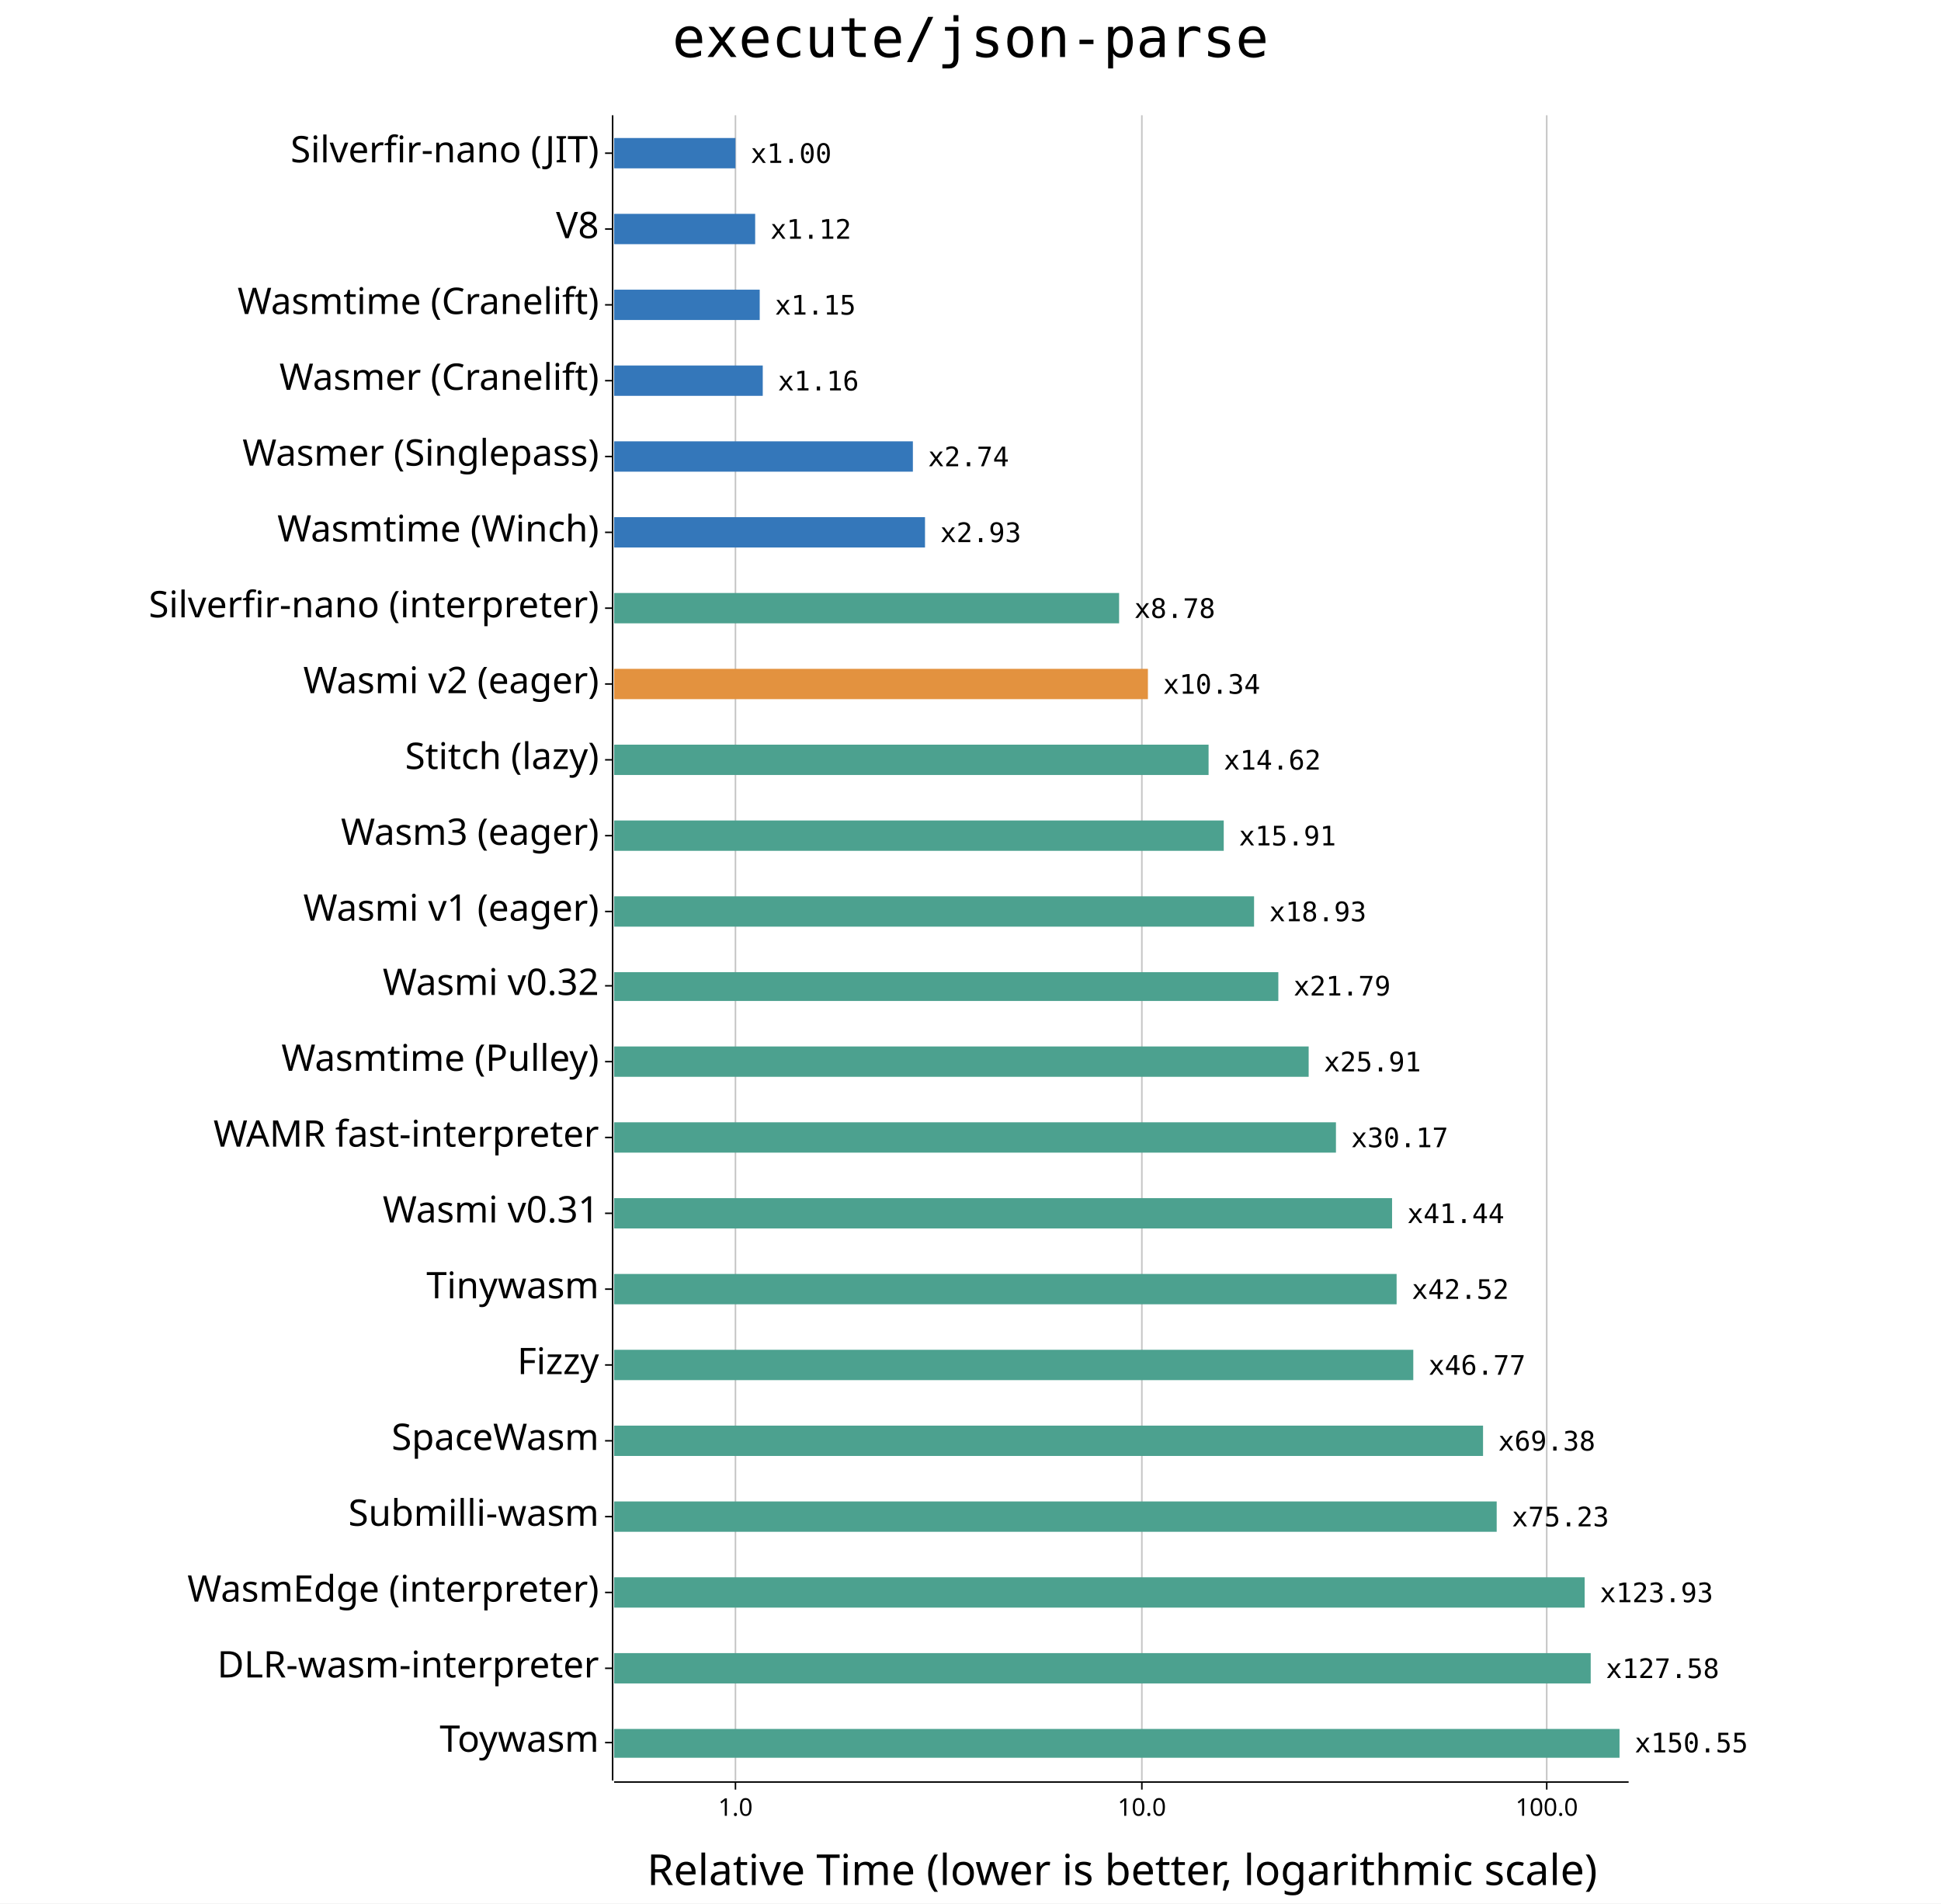
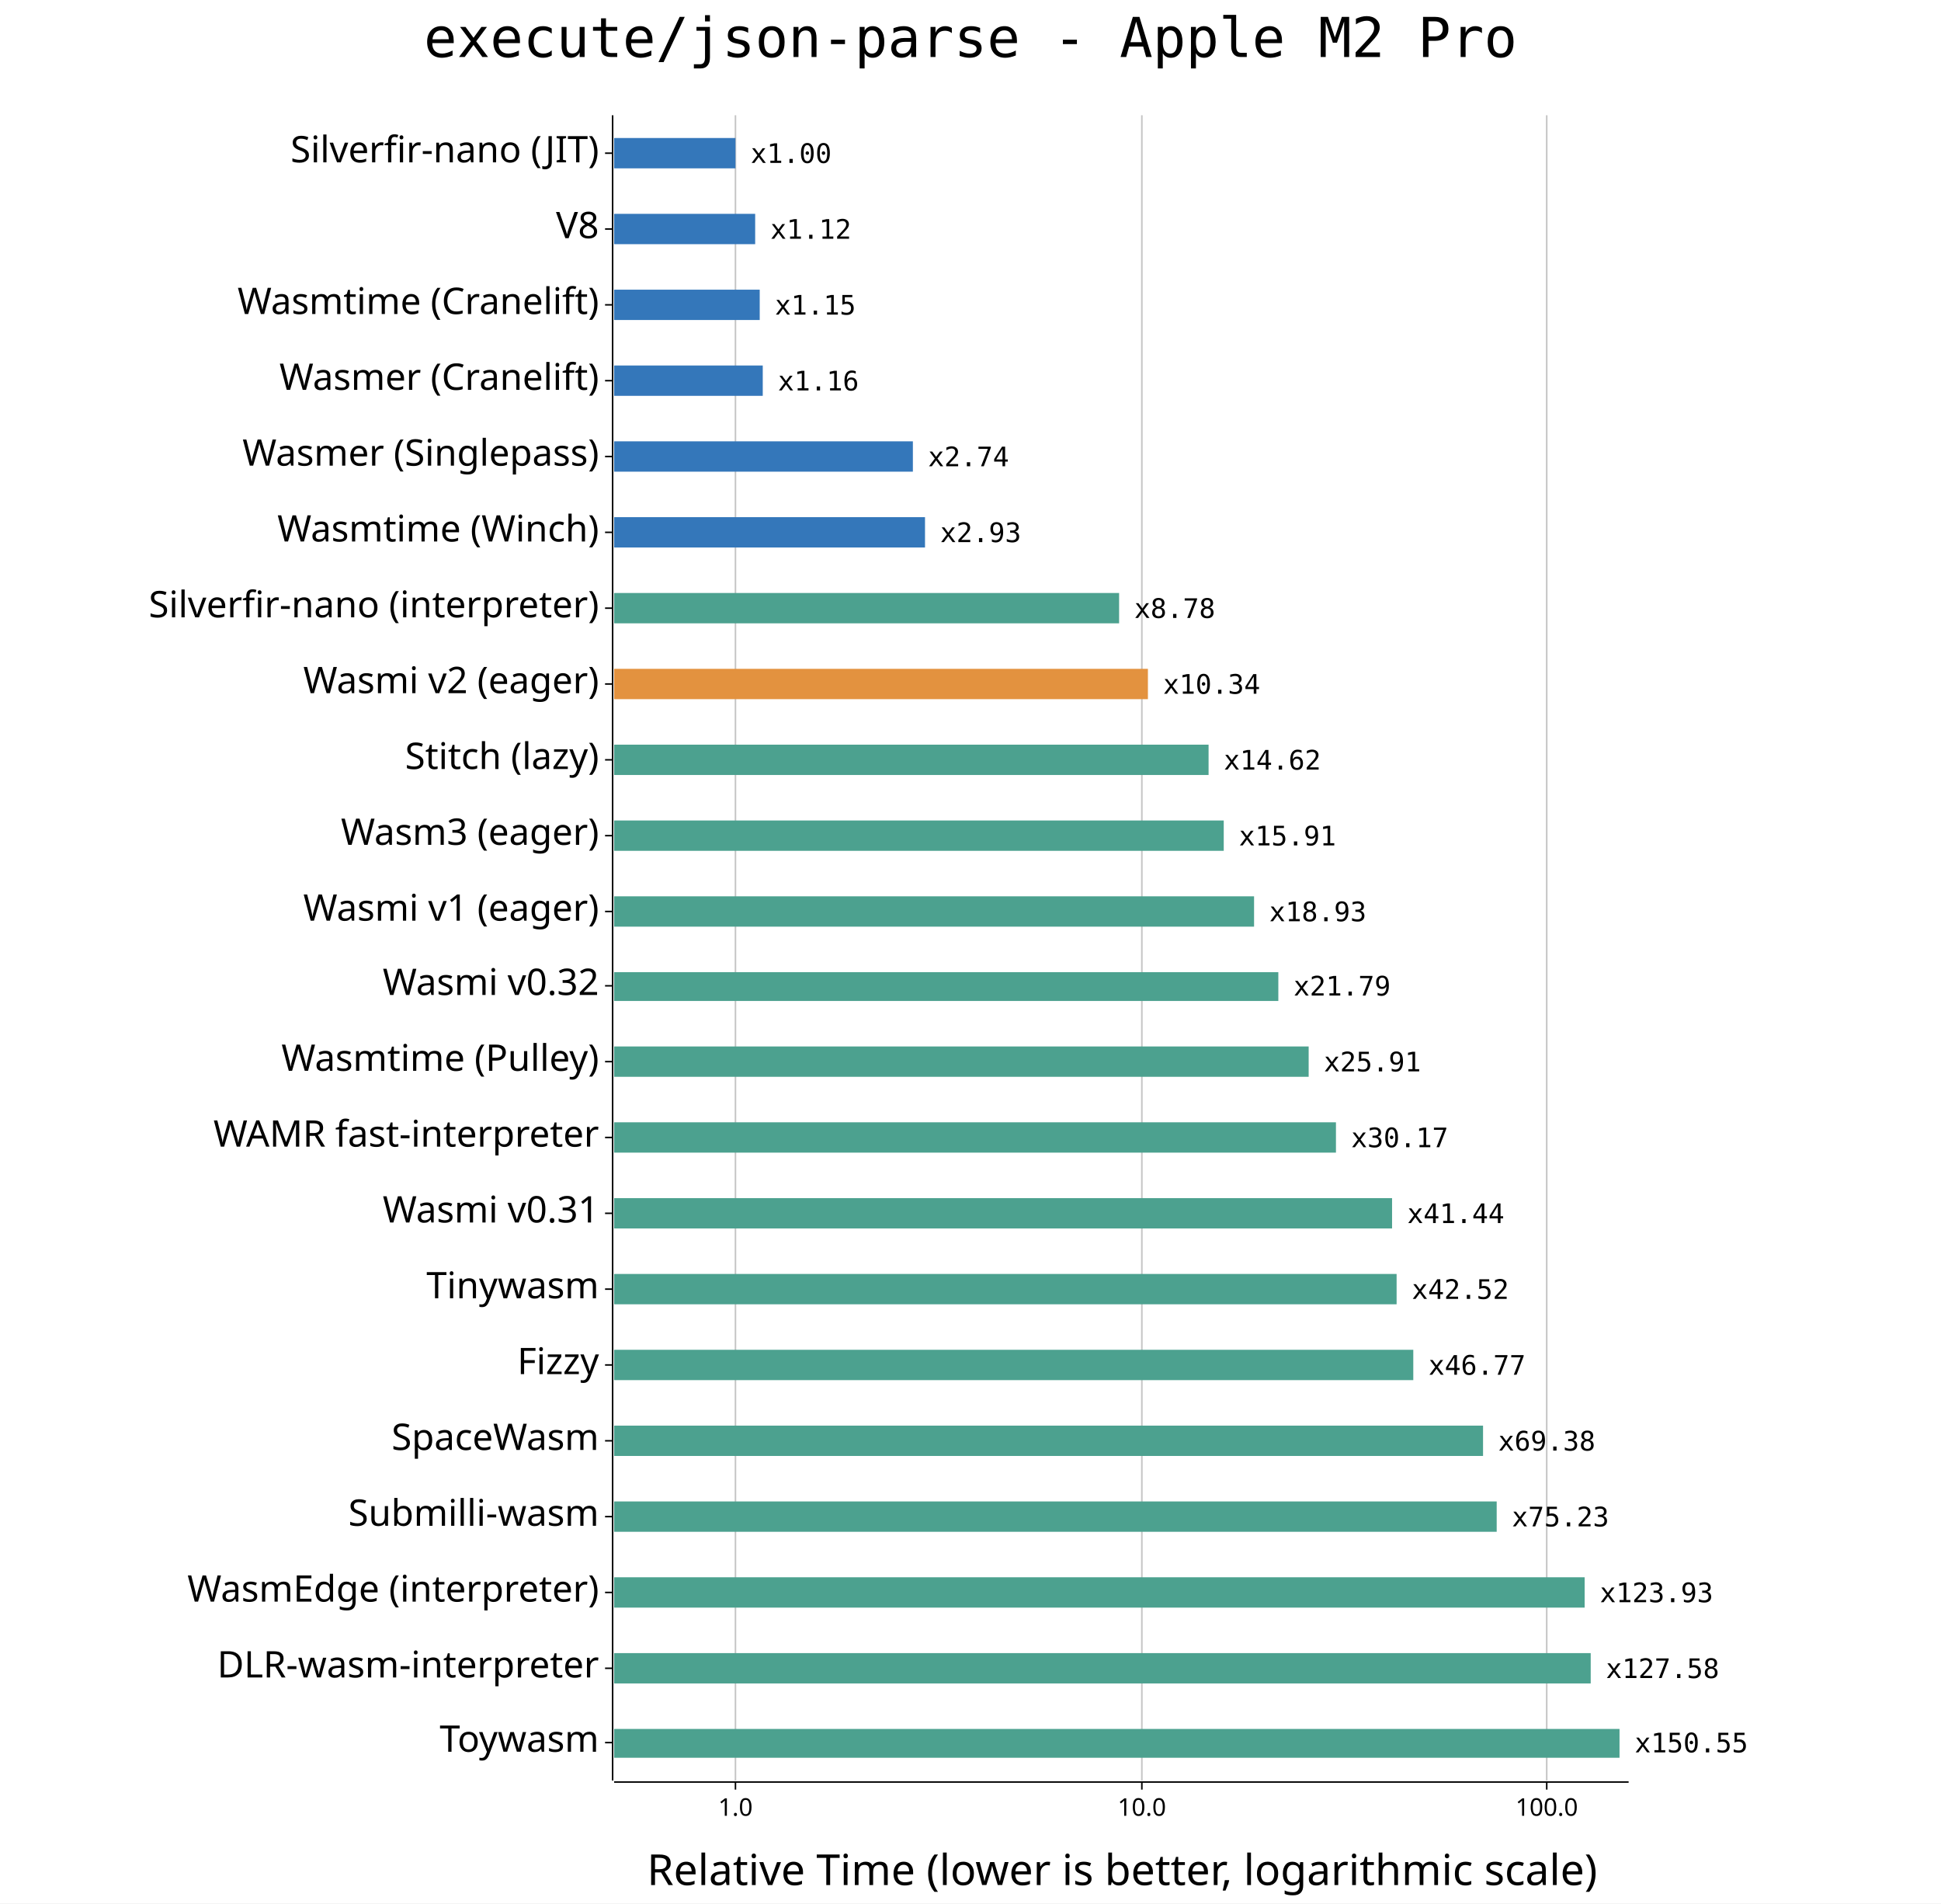
<svg xmlns="http://www.w3.org/2000/svg" width="1280" height="1255" viewBox="0 0 1280 1255">
  <rect x="0" y="0" width="1280" height="1255" opacity="1" fill="#FFFFFF" stroke="none" />
  <text x="640" y="10" dy="0.76em" text-anchor="middle" font-family="monospace" font-size="36.29" opacity="1" fill="#000000">
- execute/json-parse
+ execute/json-parse - Apple M2 Pro
</text>
  <line opacity="0.1" stroke="#000000" stroke-width="1" x1="485" y1="1174" x2="485" y2="76" />
  <line opacity="0.1" stroke="#000000" stroke-width="1" x1="753" y1="1174" x2="753" y2="76" />
  <line opacity="0.1" stroke="#000000" stroke-width="1" x1="1020" y1="1174" x2="1020" y2="76" />
  <text x="5" y="625" dy="0.76em" text-anchor="middle" font-family="sans-serif" font-size="28.226" opacity="1" fill="#000000" transform="rotate(270, 5, 625)">

</text>
  <text x="740" y="1250" dy="-0.5ex" text-anchor="middle" font-family="sans-serif" font-size="28.226" opacity="1" fill="#000000">
Relative Time (lower is better, logarithmic scale)
</text>
  <line opacity="0.15" stroke="#000000" stroke-width="1" x1="485" y1="1174" x2="485" y2="76" />
  <line opacity="0.15" stroke="#000000" stroke-width="1" x1="753" y1="1174" x2="753" y2="76" />
  <line opacity="0.15" stroke="#000000" stroke-width="1" x1="1020" y1="1174" x2="1020" y2="76" />
  <polyline fill="none" opacity="1" stroke="#000000" stroke-width="1" points="404,76 404,1174 " />
  <text x="395" y="1149" dy="0.5ex" text-anchor="end" font-family="sans-serif" font-size="24.194" opacity="1" fill="#000000">
Toywasm
</text>
  <polyline fill="none" opacity="1" stroke="#000000" stroke-width="1" points="399,1149 404,1149 " />
  <text x="395" y="1100" dy="0.5ex" text-anchor="end" font-family="sans-serif" font-size="24.194" opacity="1" fill="#000000">
DLR-wasm-interpreter
</text>
  <polyline fill="none" opacity="1" stroke="#000000" stroke-width="1" points="399,1100 404,1100 " />
  <text x="395" y="1050" dy="0.5ex" text-anchor="end" font-family="sans-serif" font-size="24.194" opacity="1" fill="#000000">
WasmEdge (interpreter)
</text>
  <polyline fill="none" opacity="1" stroke="#000000" stroke-width="1" points="399,1050 404,1050 " />
  <text x="395" y="1000" dy="0.5ex" text-anchor="end" font-family="sans-serif" font-size="24.194" opacity="1" fill="#000000">
Submilli-wasm
</text>
  <polyline fill="none" opacity="1" stroke="#000000" stroke-width="1" points="399,1000 404,1000 " />
  <text x="395" y="950" dy="0.5ex" text-anchor="end" font-family="sans-serif" font-size="24.194" opacity="1" fill="#000000">
SpaceWasm
</text>
  <polyline fill="none" opacity="1" stroke="#000000" stroke-width="1" points="399,950 404,950 " />
  <text x="395" y="900" dy="0.5ex" text-anchor="end" font-family="sans-serif" font-size="24.194" opacity="1" fill="#000000">
Fizzy
</text>
  <polyline fill="none" opacity="1" stroke="#000000" stroke-width="1" points="399,900 404,900 " />
  <text x="395" y="850" dy="0.5ex" text-anchor="end" font-family="sans-serif" font-size="24.194" opacity="1" fill="#000000">
Tinywasm
</text>
  <polyline fill="none" opacity="1" stroke="#000000" stroke-width="1" points="399,850 404,850 " />
  <text x="395" y="800" dy="0.5ex" text-anchor="end" font-family="sans-serif" font-size="24.194" opacity="1" fill="#000000">
Wasmi v0.31
</text>
  <polyline fill="none" opacity="1" stroke="#000000" stroke-width="1" points="399,800 404,800 " />
  <text x="395" y="750" dy="0.5ex" text-anchor="end" font-family="sans-serif" font-size="24.194" opacity="1" fill="#000000">
WAMR fast-interpreter
</text>
  <polyline fill="none" opacity="1" stroke="#000000" stroke-width="1" points="399,750 404,750 " />
  <text x="395" y="700" dy="0.5ex" text-anchor="end" font-family="sans-serif" font-size="24.194" opacity="1" fill="#000000">
Wasmtime (Pulley)
</text>
  <polyline fill="none" opacity="1" stroke="#000000" stroke-width="1" points="399,700 404,700 " />
  <text x="395" y="650" dy="0.5ex" text-anchor="end" font-family="sans-serif" font-size="24.194" opacity="1" fill="#000000">
Wasmi v0.32
</text>
  <polyline fill="none" opacity="1" stroke="#000000" stroke-width="1" points="399,650 404,650 " />
  <text x="395" y="601" dy="0.5ex" text-anchor="end" font-family="sans-serif" font-size="24.194" opacity="1" fill="#000000">
Wasmi v1 (eager)
</text>
  <polyline fill="none" opacity="1" stroke="#000000" stroke-width="1" points="399,601 404,601 " />
  <text x="395" y="551" dy="0.5ex" text-anchor="end" font-family="sans-serif" font-size="24.194" opacity="1" fill="#000000">
Wasm3 (eager)
</text>
  <polyline fill="none" opacity="1" stroke="#000000" stroke-width="1" points="399,551 404,551 " />
  <text x="395" y="501" dy="0.5ex" text-anchor="end" font-family="sans-serif" font-size="24.194" opacity="1" fill="#000000">
Stitch (lazy)
</text>
  <polyline fill="none" opacity="1" stroke="#000000" stroke-width="1" points="399,501 404,501 " />
  <text x="395" y="451" dy="0.5ex" text-anchor="end" font-family="sans-serif" font-size="24.194" opacity="1" fill="#000000">
Wasmi v2 (eager)
</text>
  <polyline fill="none" opacity="1" stroke="#000000" stroke-width="1" points="399,451 404,451 " />
  <text x="395" y="401" dy="0.5ex" text-anchor="end" font-family="sans-serif" font-size="24.194" opacity="1" fill="#000000">
Silverfir-nano (interpreter)
</text>
  <polyline fill="none" opacity="1" stroke="#000000" stroke-width="1" points="399,401 404,401 " />
  <text x="395" y="351" dy="0.5ex" text-anchor="end" font-family="sans-serif" font-size="24.194" opacity="1" fill="#000000">
Wasmtime (Winch)
</text>
  <polyline fill="none" opacity="1" stroke="#000000" stroke-width="1" points="399,351 404,351 " />
  <text x="395" y="301" dy="0.5ex" text-anchor="end" font-family="sans-serif" font-size="24.194" opacity="1" fill="#000000">
Wasmer (Singlepass)
</text>
  <polyline fill="none" opacity="1" stroke="#000000" stroke-width="1" points="399,301 404,301 " />
  <text x="395" y="251" dy="0.5ex" text-anchor="end" font-family="sans-serif" font-size="24.194" opacity="1" fill="#000000">
Wasmer (Cranelift)
</text>
  <polyline fill="none" opacity="1" stroke="#000000" stroke-width="1" points="399,251 404,251 " />
  <text x="395" y="201" dy="0.5ex" text-anchor="end" font-family="sans-serif" font-size="24.194" opacity="1" fill="#000000">
Wasmtime (Cranelift)
</text>
  <polyline fill="none" opacity="1" stroke="#000000" stroke-width="1" points="399,201 404,201 " />
  <text x="395" y="151" dy="0.5ex" text-anchor="end" font-family="sans-serif" font-size="24.194" opacity="1" fill="#000000">
V8
</text>
  <polyline fill="none" opacity="1" stroke="#000000" stroke-width="1" points="399,151 404,151 " />
  <text x="395" y="101" dy="0.5ex" text-anchor="end" font-family="sans-serif" font-size="24.194" opacity="1" fill="#000000">
Silverfir-nano (JIT)
</text>
  <polyline fill="none" opacity="1" stroke="#000000" stroke-width="1" points="399,101 404,101 " />
  <polyline fill="none" opacity="1" stroke="#000000" stroke-width="1" points="405,1175 1074,1175 " />
  <text x="485" y="1185" dy="0.76em" text-anchor="middle" font-family="sans-serif" font-size="16.129" opacity="1" fill="#000000">
1.0
</text>
  <polyline fill="none" opacity="1" stroke="#000000" stroke-width="1" points="485,1175 485,1180 " />
  <text x="753" y="1185" dy="0.76em" text-anchor="middle" font-family="sans-serif" font-size="16.129" opacity="1" fill="#000000">
10.0
</text>
  <polyline fill="none" opacity="1" stroke="#000000" stroke-width="1" points="753,1175 753,1180 " />
  <text x="1020" y="1185" dy="0.76em" text-anchor="middle" font-family="sans-serif" font-size="16.129" opacity="1" fill="#000000">
100.0
</text>
  <polyline fill="none" opacity="1" stroke="#000000" stroke-width="1" points="1020,1175 1020,1180 " />
  <rect x="405" y="990" width="582" height="20" opacity="1" fill="#4CA18F" stroke="none" />
+   <rect x="405" y="740" width="476" height="20" opacity="1" fill="#4CA18F" stroke="none" />
+   <rect x="405" y="241" width="98" height="20" opacity="1" fill="#3477BA" stroke="none" />
+   <rect x="405" y="790" width="513" height="20" opacity="1" fill="#4CA18F" stroke="none" />
+   <rect x="405" y="1090" width="644" height="20" opacity="1" fill="#4CA18F" stroke="none" />
+   <rect x="405" y="690" width="458" height="20" opacity="1" fill="#4CA18F" stroke="none" />
+   <rect x="405" y="291" width="197" height="20" opacity="1" fill="#3477BA" stroke="none" />
+   <rect x="405" y="541" width="402" height="20" opacity="1" fill="#4CA18F" stroke="none" />
  <rect x="405" y="391" width="333" height="20" opacity="1" fill="#4CA18F" stroke="none" />
+   <rect x="405" y="890" width="527" height="20" opacity="1" fill="#4CA18F" stroke="none" />
+   <rect x="405" y="141" width="93" height="20" opacity="1" fill="#3477BA" stroke="none" />
  <rect x="405" y="1040" width="640" height="20" opacity="1" fill="#4CA18F" stroke="none" />
-   <rect x="405" y="740" width="476" height="20" opacity="1" fill="#4CA18F" stroke="none" />
-   <rect x="405" y="790" width="513" height="20" opacity="1" fill="#4CA18F" stroke="none" />
+   <rect x="405" y="641" width="438" height="19" opacity="1" fill="#4CA18F" stroke="none" />
+   <rect x="405" y="441" width="352" height="20" opacity="1" fill="#E3923F" stroke="none" />
+   <rect x="405" y="591" width="422" height="20" opacity="1" fill="#4CA18F" stroke="none" />
+   <rect x="405" y="1140" width="663" height="19" opacity="1" fill="#4CA18F" stroke="none" />
  <rect x="405" y="341" width="205" height="20" opacity="1" fill="#3477BA" stroke="none" />
-   <rect x="405" y="291" width="197" height="20" opacity="1" fill="#3477BA" stroke="none" />
-   <rect x="405" y="241" width="98" height="20" opacity="1" fill="#3477BA" stroke="none" />
-   <rect x="405" y="1140" width="663" height="19" opacity="1" fill="#4CA18F" stroke="none" />
-   <rect x="405" y="441" width="352" height="20" opacity="1" fill="#E3923F" stroke="none" />
+   <rect x="405" y="191" width="96" height="20" opacity="1" fill="#3477BA" stroke="none" />
+   <rect x="405" y="491" width="392" height="20" opacity="1" fill="#4CA18F" stroke="none" />
  <rect x="405" y="940" width="573" height="20" opacity="1" fill="#4CA18F" stroke="none" />
+   <rect x="405" y="91" width="80" height="20" opacity="1" fill="#3477BA" stroke="none" />
  <rect x="405" y="840" width="516" height="20" opacity="1" fill="#4CA18F" stroke="none" />
-   <rect x="405" y="690" width="458" height="20" opacity="1" fill="#4CA18F" stroke="none" />
-   <rect x="405" y="641" width="438" height="19" opacity="1" fill="#4CA18F" stroke="none" />
-   <rect x="405" y="191" width="96" height="20" opacity="1" fill="#3477BA" stroke="none" />
-   <rect x="405" y="141" width="93" height="20" opacity="1" fill="#3477BA" stroke="none" />
-   <rect x="405" y="91" width="80" height="20" opacity="1" fill="#3477BA" stroke="none" />
-   <rect x="405" y="890" width="527" height="20" opacity="1" fill="#4CA18F" stroke="none" />
-   <rect x="405" y="491" width="392" height="20" opacity="1" fill="#4CA18F" stroke="none" />
-   <rect x="405" y="591" width="422" height="20" opacity="1" fill="#4CA18F" stroke="none" />
-   <rect x="405" y="1090" width="644" height="20" opacity="1" fill="#4CA18F" stroke="none" />
-   <rect x="405" y="541" width="402" height="20" opacity="1" fill="#4CA18F" stroke="none" />
  <text x="1078" y="1151" dy="0.5ex" text-anchor="start" font-family="monospace" font-size="17.742" opacity="1" fill="#000000">
x150.55
</text>
  <text x="1059" y="1102" dy="0.5ex" text-anchor="start" font-family="monospace" font-size="17.742" opacity="1" fill="#000000">
x127.58
</text>
  <text x="1055" y="1052" dy="0.5ex" text-anchor="start" font-family="monospace" font-size="17.742" opacity="1" fill="#000000">
x123.93
</text>
  <text x="997" y="1002" dy="0.5ex" text-anchor="start" font-family="monospace" font-size="17.742" opacity="1" fill="#000000">
x75.23
</text>
  <text x="988" y="952" dy="0.5ex" text-anchor="start" font-family="monospace" font-size="17.742" opacity="1" fill="#000000">
x69.38
</text>
  <text x="942" y="902" dy="0.5ex" text-anchor="start" font-family="monospace" font-size="17.742" opacity="1" fill="#000000">
x46.77
</text>
  <text x="931" y="852" dy="0.5ex" text-anchor="start" font-family="monospace" font-size="17.742" opacity="1" fill="#000000">
x42.52
</text>
  <text x="928" y="802" dy="0.5ex" text-anchor="start" font-family="monospace" font-size="17.742" opacity="1" fill="#000000">
x41.44
</text>
  <text x="891" y="752" dy="0.5ex" text-anchor="start" font-family="monospace" font-size="17.742" opacity="1" fill="#000000">
x30.17
</text>
  <text x="873" y="702" dy="0.5ex" text-anchor="start" font-family="monospace" font-size="17.742" opacity="1" fill="#000000">
x25.91
</text>
  <text x="853" y="652" dy="0.5ex" text-anchor="start" font-family="monospace" font-size="17.742" opacity="1" fill="#000000">
x21.79
</text>
  <text x="837" y="603" dy="0.5ex" text-anchor="start" font-family="monospace" font-size="17.742" opacity="1" fill="#000000">
x18.93
</text>
  <text x="817" y="553" dy="0.5ex" text-anchor="start" font-family="monospace" font-size="17.742" opacity="1" fill="#000000">
x15.91
</text>
  <text x="807" y="503" dy="0.5ex" text-anchor="start" font-family="monospace" font-size="17.742" opacity="1" fill="#000000">
x14.62
</text>
  <text x="767" y="453" dy="0.5ex" text-anchor="start" font-family="monospace" font-size="17.742" opacity="1" fill="#000000">
x10.34
</text>
  <text x="748" y="403" dy="0.5ex" text-anchor="start" font-family="monospace" font-size="17.742" opacity="1" fill="#000000">
x8.78
</text>
  <text x="620" y="353" dy="0.5ex" text-anchor="start" font-family="monospace" font-size="17.742" opacity="1" fill="#000000">
x2.93
</text>
  <text x="612" y="303" dy="0.5ex" text-anchor="start" font-family="monospace" font-size="17.742" opacity="1" fill="#000000">
x2.74
</text>
  <text x="513" y="253" dy="0.5ex" text-anchor="start" font-family="monospace" font-size="17.742" opacity="1" fill="#000000">
x1.16
</text>
  <text x="511" y="203" dy="0.5ex" text-anchor="start" font-family="monospace" font-size="17.742" opacity="1" fill="#000000">
x1.15
</text>
  <text x="508" y="153" dy="0.5ex" text-anchor="start" font-family="monospace" font-size="17.742" opacity="1" fill="#000000">
x1.12
</text>
  <text x="495" y="103" dy="0.5ex" text-anchor="start" font-family="monospace" font-size="17.742" opacity="1" fill="#000000">
x1.00
</text>
</svg>
